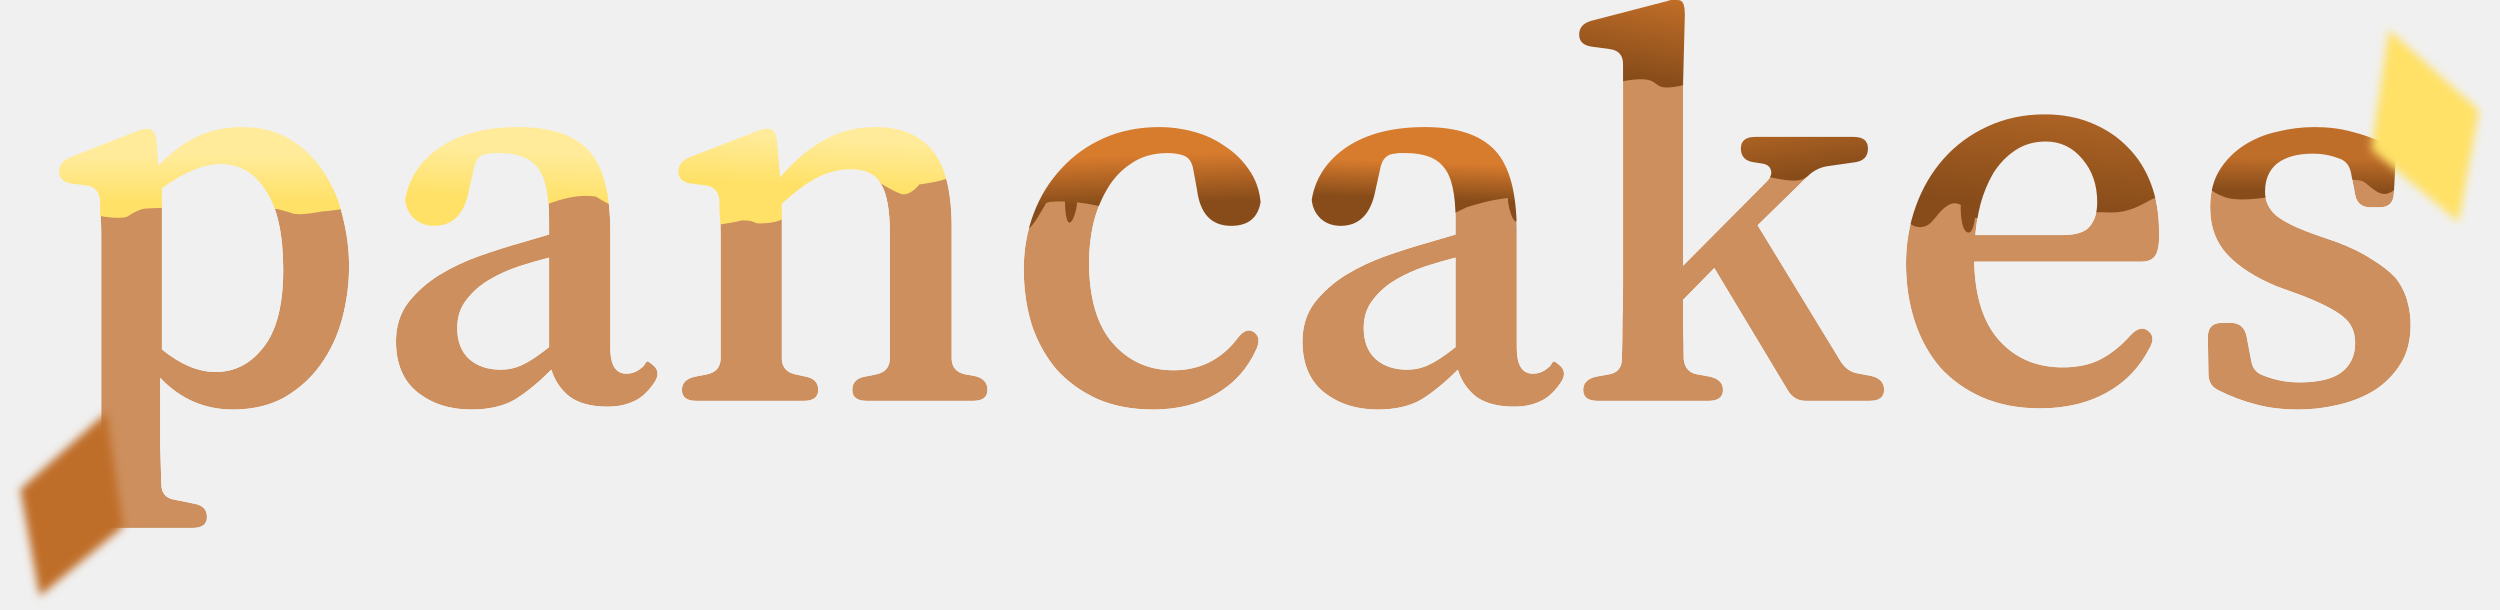
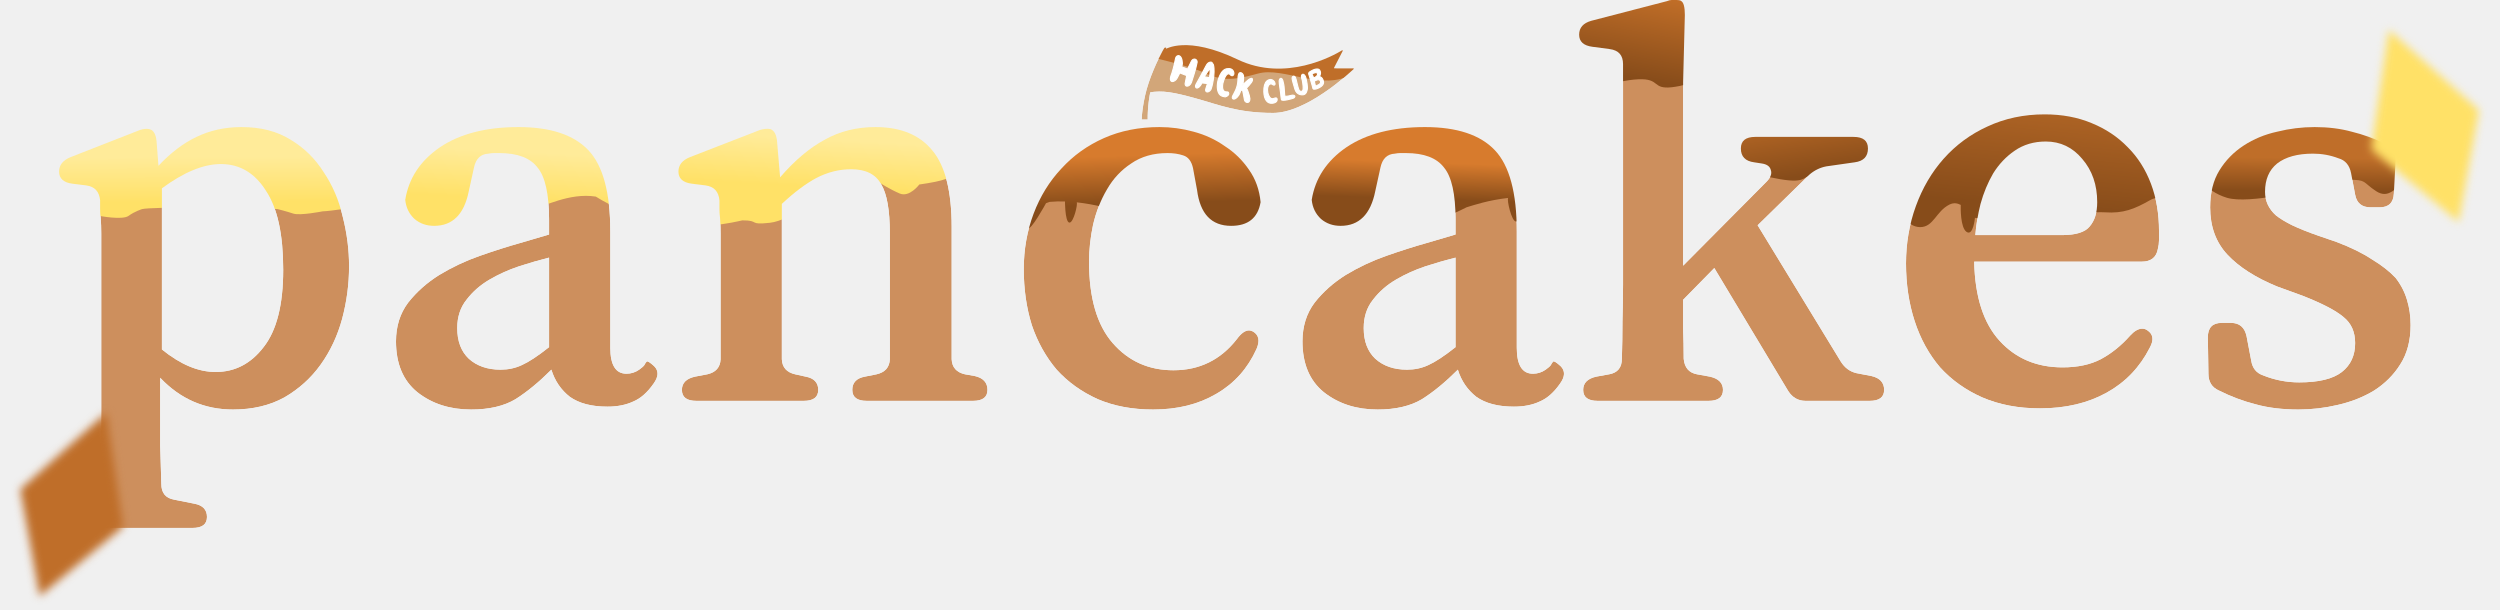
<svg xmlns="http://www.w3.org/2000/svg" width="554" height="135" viewBox="0 0 554 135" fill="none">
-   <mask id="mask0_8_150" style="mask-type:alpha" maskUnits="userSpaceOnUse" x="489" y="28" width="46" height="63">
+   <mask id="mask0_62_20" style="mask-type:alpha" maskUnits="userSpaceOnUse" x="489" y="28" width="46" height="63">
    <path d="M513.708 52.224L517.804 53.632C520.961 54.827 523.564 56.107 525.612 57.472C527.745 58.752 529.495 60.117 530.86 61.568C532.055 63.104 532.908 64.768 533.42 66.56C533.932 68.267 534.188 70.101 534.188 72.064C534.188 75.477 533.42 78.379 531.884 80.768C530.433 83.072 528.513 84.992 526.124 86.528C523.735 87.979 521.047 89.045 518.06 89.728C515.159 90.411 512.257 90.752 509.356 90.752C505.772 90.752 502.615 90.368 499.884 89.6C497.153 88.917 494.423 87.893 491.692 86.528C490.156 85.845 489.388 84.608 489.388 82.816L489.26 74.752C489.26 72.619 490.284 71.552 492.332 71.552H494.38C496.257 71.552 497.409 72.533 497.836 74.496L498.86 79.872C499.116 81.579 500.012 82.688 501.548 83.2C504.108 84.224 506.753 84.736 509.484 84.736C513.836 84.736 516.993 83.968 518.956 82.432C520.919 80.896 521.9 78.763 521.9 76.032C521.9 73.557 521.047 71.637 519.34 70.272C517.633 68.821 514.604 67.243 510.252 65.536L504.62 63.488C499.841 61.525 496.172 59.179 493.612 56.448C491.052 53.717 489.772 50.219 489.772 45.952C489.772 42.709 490.455 39.979 491.82 37.76C493.185 35.541 494.977 33.707 497.196 32.256C499.415 30.805 501.889 29.781 504.62 29.184C507.351 28.501 510.124 28.16 512.94 28.16C515.927 28.16 518.657 28.501 521.132 29.184C523.607 29.781 526.081 30.677 528.556 31.872C530.177 32.64 530.945 33.92 530.86 35.712L530.476 42.88C530.391 44.928 529.324 45.952 527.276 45.952H525.356C523.393 45.952 522.241 45.013 521.9 43.136L521.004 38.4C520.663 36.608 519.724 35.499 518.188 35.072C516.396 34.389 514.519 34.048 512.556 34.048C509.143 34.048 506.497 34.773 504.62 36.224C502.828 37.675 501.932 39.765 501.932 42.496C501.932 44.544 502.743 46.293 504.364 47.744C505.217 48.427 506.412 49.152 507.948 49.92C509.569 50.688 511.489 51.456 513.708 52.224Z" fill="white" />
  </mask>
-   <g mask="url(#mask0_8_150)">
+   <g mask="url(#mask0_62_20)">
    <path d="M513.708 52.224L517.804 53.632C520.961 54.827 523.564 56.107 525.612 57.472C527.745 58.752 529.495 60.117 530.86 61.568C532.055 63.104 532.908 64.768 533.42 66.56C533.932 68.267 534.188 70.101 534.188 72.064C534.188 75.477 533.42 78.379 531.884 80.768C530.433 83.072 528.513 84.992 526.124 86.528C523.735 87.979 521.047 89.045 518.06 89.728C515.159 90.411 512.257 90.752 509.356 90.752C505.772 90.752 502.615 90.368 499.884 89.6C497.153 88.917 494.423 87.893 491.692 86.528C490.156 85.845 489.388 84.608 489.388 82.816L489.26 74.752C489.26 72.619 490.284 71.552 492.332 71.552H494.38C496.257 71.552 497.409 72.533 497.836 74.496L498.86 79.872C499.116 81.579 500.012 82.688 501.548 83.2C504.108 84.224 506.753 84.736 509.484 84.736C513.836 84.736 516.993 83.968 518.956 82.432C520.919 80.896 521.9 78.763 521.9 76.032C521.9 73.557 521.047 71.637 519.34 70.272C517.633 68.821 514.604 67.243 510.252 65.536L504.62 63.488C499.841 61.525 496.172 59.179 493.612 56.448C491.052 53.717 489.772 50.219 489.772 45.952C489.772 42.709 490.455 39.979 491.82 37.76C493.185 35.541 494.977 33.707 497.196 32.256C499.415 30.805 501.889 29.781 504.62 29.184C507.351 28.501 510.124 28.16 512.94 28.16C515.927 28.16 518.657 28.501 521.132 29.184C523.607 29.781 526.081 30.677 528.556 31.872C530.177 32.64 530.945 33.92 530.86 35.712L530.476 42.88C530.391 44.928 529.324 45.952 527.276 45.952H525.356C523.393 45.952 522.241 45.013 521.9 43.136L521.004 38.4C520.663 36.608 519.724 35.499 518.188 35.072C516.396 34.389 514.519 34.048 512.556 34.048C509.143 34.048 506.497 34.773 504.62 36.224C502.828 37.675 501.932 39.765 501.932 42.496C501.932 44.544 502.743 46.293 504.364 47.744C505.217 48.427 506.412 49.152 507.948 49.92C509.569 50.688 511.489 51.456 513.708 52.224Z" fill="#CD8F5D" />
-     <path d="M512 15.049L540 39.332C540 39.332 535 39.484 533 40.332C531 41.18 529.5 44.332 526.5 42.332C523.5 40.332 524.5 39.832 520.5 39.832C516.5 39.832 512 41.832 512 41.832C512 41.832 498.5 45.332 493.5 43.832C488.5 42.332 486.5 38.332 486.5 38.332L512 15.049Z" fill="url(#paint0_linear_8_150)" />
+     <path d="M512 15.049L540 39.332C540 39.332 535 39.484 533 40.332C531 41.18 529.5 44.332 526.5 42.332C523.5 40.332 524.5 39.832 520.5 39.832C516.5 39.832 512 41.832 512 41.832C512 41.832 498.5 45.332 493.5 43.832C488.5 42.332 486.5 38.332 486.5 38.332L512 15.049Z" fill="url(#paint0_linear_62_20)" />
  </g>
-   <mask id="mask1_8_150" style="mask-type:alpha" maskUnits="userSpaceOnUse" x="422" y="25" width="57" height="66">
+   <mask id="mask1_62_20" style="mask-type:alpha" maskUnits="userSpaceOnUse" x="422" y="25" width="57" height="66">
    <path d="M478.181 55.168C477.84 57.045 476.645 57.984 474.597 57.984H437.477C437.648 65.749 439.525 71.595 443.109 75.52C446.693 79.445 451.344 81.408 457.061 81.408C460.389 81.408 463.205 80.811 465.509 79.616C467.898 78.336 470.074 76.587 472.037 74.368C472.976 73.344 473.872 72.832 474.725 72.832C475.152 72.832 475.536 72.96 475.877 73.216C477.157 74.069 477.328 75.349 476.389 77.056C474.17 81.408 470.97 84.736 466.789 87.04C462.608 89.344 457.701 90.496 452.069 90.496C447.29 90.496 443.024 89.685 439.269 88.064C435.6 86.443 432.485 84.224 429.925 81.408C427.45 78.507 425.573 75.093 424.293 71.168C423.013 67.243 422.373 62.976 422.373 58.368C422.373 53.931 423.098 49.707 424.549 45.696C426 41.685 428.048 38.187 430.693 35.2C433.424 32.128 436.666 29.739 440.421 28.032C444.261 26.24 448.485 25.344 453.093 25.344C456.933 25.344 460.389 25.984 463.461 27.264C466.618 28.544 469.306 30.336 471.525 32.64C473.744 34.859 475.45 37.547 476.645 40.704C477.84 43.861 478.437 47.36 478.437 51.2C478.437 51.883 478.437 52.565 478.437 53.248C478.437 53.845 478.352 54.485 478.181 55.168ZM437.733 52.096H456.933C460.005 52.096 462.053 51.456 463.077 50.176C464.186 48.896 464.741 47.104 464.741 44.8C464.741 40.96 463.632 37.76 461.413 35.2C459.28 32.64 456.592 31.36 453.349 31.36C450.704 31.36 448.4 32.043 446.437 33.408C444.56 34.688 442.981 36.352 441.701 38.4C440.506 40.448 439.568 42.709 438.885 45.184C438.288 47.573 437.904 49.877 437.733 52.096Z" fill="white" />
  </mask>
-   <g mask="url(#mask1_8_150)">
+   <g mask="url(#mask1_62_20)">
    <path d="M478.181 55.168C477.84 57.045 476.645 57.984 474.597 57.984H437.477C437.648 65.749 439.525 71.595 443.109 75.52C446.693 79.445 451.344 81.408 457.061 81.408C460.389 81.408 463.205 80.811 465.509 79.616C467.898 78.336 470.074 76.587 472.037 74.368C472.976 73.344 473.872 72.832 474.725 72.832C475.152 72.832 475.536 72.96 475.877 73.216C477.157 74.069 477.328 75.349 476.389 77.056C474.17 81.408 470.97 84.736 466.789 87.04C462.608 89.344 457.701 90.496 452.069 90.496C447.29 90.496 443.024 89.685 439.269 88.064C435.6 86.443 432.485 84.224 429.925 81.408C427.45 78.507 425.573 75.093 424.293 71.168C423.013 67.243 422.373 62.976 422.373 58.368C422.373 53.931 423.098 49.707 424.549 45.696C426 41.685 428.048 38.187 430.693 35.2C433.424 32.128 436.666 29.739 440.421 28.032C444.261 26.24 448.485 25.344 453.093 25.344C456.933 25.344 460.389 25.984 463.461 27.264C466.618 28.544 469.306 30.336 471.525 32.64C473.744 34.859 475.45 37.547 476.645 40.704C477.84 43.861 478.437 47.36 478.437 51.2C478.437 51.883 478.437 52.565 478.437 53.248C478.437 53.845 478.352 54.485 478.181 55.168ZM437.733 52.096H456.933C460.005 52.096 462.053 51.456 463.077 50.176C464.186 48.896 464.741 47.104 464.741 44.8C464.741 40.96 463.632 37.76 461.413 35.2C459.28 32.64 456.592 31.36 453.349 31.36C450.704 31.36 448.4 32.043 446.437 33.408C444.56 34.688 442.981 36.352 441.701 38.4C440.506 40.448 439.568 42.709 438.885 45.184C438.288 47.573 437.904 49.877 437.733 52.096Z" fill="#CD8F5D" />
-     <path d="M477.5 14.332L484.5 47.332C484.5 47.332 480 42.332 476.5 44.332C473 46.332 470.5 47.332 466.5 47.051C462.5 46.77 440 48.832 438 48.332C437.768 48.274 437.799 48.344 437.809 48.36C437.812 48.364 437.813 48.364 437.809 48.36C437.801 48.349 437.766 48.309 437.656 48.209C437.656 48.209 437.297 52.39 435.797 51.39C434.402 50.461 434.48 46.023 434.498 45.404C433.735 45.007 432.9 44.882 432 45.332C429 46.832 428.5 50.332 425.5 50.332C422.5 50.332 420.5 46.332 420.5 46.332L422 19.832L477.5 14.332Z" fill="url(#paint1_linear_8_150)" />
+     <path d="M477.5 14.332L484.5 47.332C484.5 47.332 480 42.332 476.5 44.332C473 46.332 470.5 47.332 466.5 47.051C462.5 46.77 440 48.832 438 48.332C437.768 48.274 437.799 48.344 437.809 48.36C437.812 48.364 437.813 48.364 437.809 48.36C437.801 48.349 437.766 48.309 437.656 48.209C437.656 48.209 437.297 52.39 435.797 51.39C434.402 50.461 434.48 46.023 434.498 45.404C433.735 45.007 432.9 44.882 432 45.332C429 46.832 428.5 50.332 425.5 50.332C422.5 50.332 420.5 46.332 420.5 46.332L422 19.832L477.5 14.332Z" fill="url(#paint1_linear_62_20)" />
  </g>
-   <mask id="mask2_8_150" style="mask-type:alpha" maskUnits="userSpaceOnUse" x="349" y="0" width="69" height="89">
+   <mask id="mask2_62_20" style="mask-type:alpha" maskUnits="userSpaceOnUse" x="349" y="0" width="69" height="89">
    <path d="M407.922 80.128C408.775 81.493 409.927 82.347 411.378 82.688L414.706 83.328C416.583 83.755 417.522 84.779 417.522 86.4C417.522 88.021 416.455 88.832 414.322 88.832H400.114C398.493 88.832 397.213 88.107 396.274 86.656L379.89 59.392L372.978 66.432C372.978 68.48 372.978 70.613 372.978 72.832C373.063 75.051 373.106 77.269 373.106 79.488C373.277 81.451 374.258 82.603 376.05 82.944L378.866 83.456C380.829 83.883 381.81 84.864 381.81 86.4C381.81 88.021 380.743 88.832 378.61 88.832H354.034C351.901 88.832 350.834 88.021 350.834 86.4C350.834 84.864 351.815 83.883 353.778 83.456L356.594 82.944C358.471 82.603 359.41 81.451 359.41 79.488C359.495 76.757 359.538 73.984 359.538 71.168C359.623 68.267 359.666 65.579 359.666 63.104V14.208C359.666 12.245 358.685 11.136 356.722 10.88L352.882 10.368C350.919 10.112 349.938 9.216 349.938 7.68C349.938 6.144 350.834 5.12 352.626 4.608L369.394 0.256C369.821 0.085 370.162 0 370.418 0C370.759 0 371.101 0 371.442 0C372.039 0 372.423 0.085 372.594 0.256C373.106 0.597 373.362 1.621 373.362 3.328L372.978 18.176V58.88L391.41 40.32C392.349 39.381 392.69 38.528 392.434 37.76C392.263 36.907 391.581 36.395 390.386 36.224L388.722 35.968C386.759 35.712 385.778 34.688 385.778 32.896C385.778 31.189 386.845 30.336 388.978 30.336H410.738C412.871 30.336 413.938 31.189 413.938 32.896C413.938 34.688 412.957 35.712 410.994 35.968L404.722 36.864C403.357 37.12 402.119 37.717 401.01 38.656L389.49 49.92L407.922 80.128Z" fill="white" />
  </mask>
-   <g mask="url(#mask2_8_150)">
+   <g mask="url(#mask2_62_20)">
    <path d="M407.922 80.128C408.775 81.493 409.927 82.347 411.378 82.688L414.706 83.328C416.583 83.755 417.522 84.779 417.522 86.4C417.522 88.021 416.455 88.832 414.322 88.832H400.114C398.493 88.832 397.213 88.107 396.274 86.656L379.89 59.392L372.978 66.432C372.978 68.48 372.978 70.613 372.978 72.832C373.063 75.051 373.106 77.269 373.106 79.488C373.277 81.451 374.258 82.603 376.05 82.944L378.866 83.456C380.829 83.883 381.81 84.864 381.81 86.4C381.81 88.021 380.743 88.832 378.61 88.832H354.034C351.901 88.832 350.834 88.021 350.834 86.4C350.834 84.864 351.815 83.883 353.778 83.456L356.594 82.944C358.471 82.603 359.41 81.451 359.41 79.488C359.495 76.757 359.538 73.984 359.538 71.168C359.623 68.267 359.666 65.579 359.666 63.104V14.208C359.666 12.245 358.685 11.136 356.722 10.88L352.882 10.368C350.919 10.112 349.938 9.216 349.938 7.68C349.938 6.144 350.834 5.12 352.626 4.608L369.394 0.256C369.821 0.085 370.162 0 370.418 0C370.759 0 371.101 0 371.442 0C372.039 0 372.423 0.085 372.594 0.256C373.106 0.597 373.362 1.621 373.362 3.328L372.978 18.176V58.88L391.41 40.32C392.349 39.381 392.69 38.528 392.434 37.76C392.263 36.907 391.581 36.395 390.386 36.224L388.722 35.968C386.759 35.712 385.778 34.688 385.778 32.896C385.778 31.189 386.845 30.336 388.978 30.336H410.738C412.871 30.336 413.938 31.189 413.938 32.896C413.938 34.688 412.957 35.712 410.994 35.968L404.722 36.864C403.357 37.12 402.119 37.717 401.01 38.656L389.49 49.92L407.922 80.128Z" fill="#CD8F5D" />
-     <path d="M379.5 -9.668L382 15.832C382 15.832 375 18.832 370.5 19.332C366 19.832 368 17.332 363 17.574C358 17.816 351 20.332 351 20.332L336.5 -0.168L379.5 -9.668Z" fill="url(#paint2_linear_8_150)" />
-     <path d="M386.692 14.832L384 36.932C384 36.932 391.538 39.532 396.385 39.965C401.231 40.399 399.077 38.232 404.462 38.442C409.846 38.651 417.385 40.832 417.385 40.832L433 23.065L386.692 14.832Z" fill="url(#paint3_linear_8_150)" />
+     <path d="M379.5 -9.668L382 15.832C382 15.832 375 18.832 370.5 19.332C366 19.832 368 17.332 363 17.574C358 17.816 351 20.332 351 20.332L336.5 -0.168L379.5 -9.668Z" fill="url(#paint2_linear_62_20)" />
+     <path d="M386.692 14.832L384 36.932C384 36.932 391.538 39.532 396.385 39.965C401.231 40.399 399.077 38.232 404.462 38.442C409.846 38.651 417.385 40.832 417.385 40.832L433 23.065L386.692 14.832Z" fill="url(#paint3_linear_62_20)" />
  </g>
-   <mask id="mask3_8_150" style="mask-type:alpha" maskUnits="userSpaceOnUse" x="288" y="28" width="59" height="63">
+   <mask id="mask3_62_20" style="mask-type:alpha" maskUnits="userSpaceOnUse" x="288" y="28" width="59" height="63">
    <path d="M344.181 80.128C344.352 79.957 344.906 80.299 345.845 81.152C346.869 82.176 346.826 83.456 345.717 84.992C344.352 86.955 342.858 88.277 341.237 88.96C339.616 89.728 337.696 90.112 335.477 90.112C331.978 90.112 329.205 89.387 327.157 87.936C325.194 86.4 323.829 84.395 323.061 81.92C320.33 84.651 317.685 86.827 315.125 88.448C312.565 89.984 309.28 90.752 305.269 90.752C300.576 90.752 296.608 89.472 293.365 86.912C290.208 84.352 288.629 80.597 288.629 75.648C288.629 72.32 289.525 69.461 291.317 67.072C293.194 64.683 295.498 62.635 298.229 60.928C301.045 59.221 304.032 57.813 307.189 56.704C310.346 55.595 313.29 54.656 316.021 53.888L322.549 51.968V48.64C322.549 43.008 321.696 39.168 319.989 37.12C318.368 34.987 315.552 33.92 311.541 33.92C311.114 33.92 310.688 33.92 310.261 33.92C309.92 33.92 309.536 33.963 309.109 34.048C307.402 34.133 306.336 35.157 305.909 37.12L304.757 42.368C303.733 47.488 301.173 50.048 297.077 50.048C295.37 50.048 293.92 49.536 292.725 48.512C291.53 47.403 290.848 45.995 290.677 44.288C291.445 39.509 294.005 35.627 298.357 32.64C302.794 29.653 308.597 28.16 315.765 28.16C322.848 28.16 328.01 29.867 331.253 33.28C334.496 36.693 336.117 42.709 336.117 51.328V77.056C336.117 80.896 337.312 82.816 339.701 82.816C340.725 82.816 341.664 82.517 342.517 81.92C343.114 81.493 343.498 81.152 343.669 80.896C343.84 80.555 344.01 80.299 344.181 80.128ZM322.549 76.928V57.088C320.501 57.6 318.282 58.24 315.893 59.008C313.589 59.776 311.413 60.757 309.365 61.952C307.317 63.147 305.61 64.64 304.245 66.432C302.88 68.139 302.197 70.229 302.197 72.704C302.197 75.605 303.05 77.867 304.757 79.488C306.549 81.109 308.896 81.92 311.797 81.92C313.504 81.92 315.082 81.579 316.533 80.896C318.069 80.213 320.074 78.891 322.549 76.928Z" fill="white" />
  </mask>
-   <g mask="url(#mask3_8_150)">
+   <g mask="url(#mask3_62_20)">
    <path d="M344.181 80.128C344.352 79.957 344.906 80.299 345.845 81.152C346.869 82.176 346.826 83.456 345.717 84.992C344.352 86.955 342.858 88.277 341.237 88.96C339.616 89.728 337.696 90.112 335.477 90.112C331.978 90.112 329.205 89.387 327.157 87.936C325.194 86.4 323.829 84.395 323.061 81.92C320.33 84.651 317.685 86.827 315.125 88.448C312.565 89.984 309.28 90.752 305.269 90.752C300.576 90.752 296.608 89.472 293.365 86.912C290.208 84.352 288.629 80.597 288.629 75.648C288.629 72.32 289.525 69.461 291.317 67.072C293.194 64.683 295.498 62.635 298.229 60.928C301.045 59.221 304.032 57.813 307.189 56.704C310.346 55.595 313.29 54.656 316.021 53.888L322.549 51.968V48.64C322.549 43.008 321.696 39.168 319.989 37.12C318.368 34.987 315.552 33.92 311.541 33.92C311.114 33.92 310.688 33.92 310.261 33.92C309.92 33.92 309.536 33.963 309.109 34.048C307.402 34.133 306.336 35.157 305.909 37.12L304.757 42.368C303.733 47.488 301.173 50.048 297.077 50.048C295.37 50.048 293.92 49.536 292.725 48.512C291.53 47.403 290.848 45.995 290.677 44.288C291.445 39.509 294.005 35.627 298.357 32.64C302.794 29.653 308.597 28.16 315.765 28.16C322.848 28.16 328.01 29.867 331.253 33.28C334.496 36.693 336.117 42.709 336.117 51.328V77.056C336.117 80.896 337.312 82.816 339.701 82.816C340.725 82.816 341.664 82.517 342.517 81.92C343.114 81.493 343.498 81.152 343.669 80.896C343.84 80.555 344.01 80.299 344.181 80.128ZM322.549 76.928V57.088C320.501 57.6 318.282 58.24 315.893 59.008C313.589 59.776 311.413 60.757 309.365 61.952C307.317 63.147 305.61 64.64 304.245 66.432C302.88 68.139 302.197 70.229 302.197 72.704C302.197 75.605 303.05 77.867 304.757 79.488C306.549 81.109 308.896 81.92 311.797 81.92C313.504 81.92 315.082 81.579 316.533 80.896C318.069 80.213 320.074 78.891 322.549 76.928Z" fill="#CD8F5D" />
-     <path d="M282.227 38.984C281.455 39.178 278.249 42.346 282.286 47.295C282.537 47.604 291.167 49.026 292.143 49.417C292.143 49.417 293.457 50.832 296.086 50.832C298.714 50.832 303.816 50.069 303.816 50.069C308.658 50.069 305.268 50.888 311.2 50.478C317.132 50.069 325 45.933 325 45.933C326.654 45.436 329.88 44.342 334.2 43.863C333.888 44.264 334.942 49.092 335.952 49.092C336.559 49.092 336.83 47.422 336.951 45.933C337.048 44.735 337.048 43.654 337.048 43.654C338.262 43.611 339.512 43.636 340.771 43.759C340.771 43.759 341.104 43.893 341.652 44.098C341.652 44.098 345.481 51.546 346.029 50.386C346.555 49.271 346.373 45.88 346.358 45.617C346.491 45.651 346.553 45.663 346.357 45.601C348.872 46.053 351.286 44.007 351.286 44.007C358.125 43.381 359.943 42.917 361.8 41.637L371 25.722L279 21.832L282.227 38.984Z" fill="url(#paint4_linear_8_150)" />
+     <path d="M282.227 38.984C281.455 39.178 278.249 42.346 282.286 47.295C282.537 47.604 291.167 49.026 292.143 49.417C292.143 49.417 293.457 50.832 296.086 50.832C298.714 50.832 303.816 50.069 303.816 50.069C308.658 50.069 305.268 50.888 311.2 50.478C317.132 50.069 325 45.933 325 45.933C326.654 45.436 329.88 44.342 334.2 43.863C333.888 44.264 334.942 49.092 335.952 49.092C336.559 49.092 336.83 47.422 336.951 45.933C337.048 44.735 337.048 43.654 337.048 43.654C338.262 43.611 339.512 43.636 340.771 43.759C340.771 43.759 341.104 43.893 341.652 44.098C341.652 44.098 345.481 51.546 346.029 50.386C346.555 49.271 346.373 45.88 346.358 45.617C346.491 45.651 346.553 45.663 346.357 45.601C348.872 46.053 351.286 44.007 351.286 44.007C358.125 43.381 359.943 42.917 361.8 41.637L371 25.722L279 21.832L282.227 38.984Z" fill="url(#paint4_linear_62_20)" />
  </g>
-   <mask id="mask4_8_150" style="mask-type:alpha" maskUnits="userSpaceOnUse" x="226" y="28" width="54" height="63">
+   <mask id="mask4_62_20" style="mask-type:alpha" maskUnits="userSpaceOnUse" x="226" y="28" width="54" height="63">
    <path d="M274.099 75.136C275.038 73.856 275.934 73.216 276.787 73.216C277.043 73.216 277.342 73.301 277.683 73.472C278.963 74.24 279.219 75.52 278.451 77.312C276.488 81.664 273.502 84.992 269.491 87.296C265.566 89.6 260.915 90.752 255.539 90.752C250.931 90.752 246.835 89.984 243.251 88.448C239.667 86.827 236.638 84.651 234.163 81.92C231.774 79.104 229.939 75.819 228.659 72.064C227.464 68.224 226.867 64.085 226.867 59.648C226.867 55.296 227.592 51.2 229.043 47.36C230.494 43.52 232.542 40.192 235.187 37.376C237.832 34.475 240.99 32.213 244.659 30.592C248.328 28.971 252.424 28.16 256.947 28.16C259.507 28.16 262.024 28.501 264.499 29.184C267.059 29.867 269.363 30.933 271.411 32.384C273.544 33.749 275.336 35.499 276.787 37.632C278.238 39.68 279.091 42.069 279.347 44.8C278.75 48.299 276.574 50.048 272.819 50.048C268.467 50.048 265.95 47.403 265.267 42.112L264.371 37.248C264.03 35.712 263.304 34.773 262.195 34.432C261.171 34.091 260.019 33.92 258.739 33.92C255.582 33.92 252.894 34.688 250.675 36.224C248.456 37.675 246.664 39.595 245.299 41.984C243.934 44.288 242.91 46.891 242.227 49.792C241.63 52.608 241.331 55.339 241.331 57.984C241.331 66.005 243.08 72.021 246.579 76.032C250.078 80.043 254.558 82.048 260.019 82.048C265.822 82.048 270.515 79.744 274.099 75.136Z" fill="white" />
  </mask>
-   <g mask="url(#mask4_8_150)">
+   <g mask="url(#mask4_62_20)">
    <path d="M274.099 75.136C275.038 73.856 275.934 73.216 276.787 73.216C277.043 73.216 277.342 73.301 277.683 73.472C278.963 74.24 279.219 75.52 278.451 77.312C276.488 81.664 273.502 84.992 269.491 87.296C265.566 89.6 260.915 90.752 255.539 90.752C250.931 90.752 246.835 89.984 243.251 88.448C239.667 86.827 236.638 84.651 234.163 81.92C231.774 79.104 229.939 75.819 228.659 72.064C227.464 68.224 226.867 64.085 226.867 59.648C226.867 55.296 227.592 51.2 229.043 47.36C230.494 43.52 232.542 40.192 235.187 37.376C237.832 34.475 240.99 32.213 244.659 30.592C248.328 28.971 252.424 28.16 256.947 28.16C259.507 28.16 262.024 28.501 264.499 29.184C267.059 29.867 269.363 30.933 271.411 32.384C273.544 33.749 275.336 35.499 276.787 37.632C278.238 39.68 279.091 42.069 279.347 44.8C278.75 48.299 276.574 50.048 272.819 50.048C268.467 50.048 265.95 47.403 265.267 42.112L264.371 37.248C264.03 35.712 263.304 34.773 262.195 34.432C261.171 34.091 260.019 33.92 258.739 33.92C255.582 33.92 252.894 34.688 250.675 36.224C248.456 37.675 246.664 39.595 245.299 41.984C243.934 44.288 242.91 46.891 242.227 49.792C241.63 52.608 241.331 55.339 241.331 57.984C241.331 66.005 243.08 72.021 246.579 76.032C250.078 80.043 254.558 82.048 260.019 82.048C265.822 82.048 270.515 79.744 274.099 75.136Z" fill="#CD8F5D" />
-     <path d="M286.053 40.618C286.759 40.785 289.686 43.516 286 47.783C285.77 48.049 277.891 49.275 277 49.612C277 49.612 275.8 50.832 273.4 50.832C271 50.832 266.342 50.174 266.342 50.174C261.921 50.174 265.016 50.88 259.6 50.527C254.184 50.174 247 46.259 247 46.259C245.976 46.298 242.695 45.282 238.607 44.834C238.868 45.244 237.914 49.332 237 49.332C236.446 49.332 236.199 47.892 236.089 46.608C236 45.576 236 44.644 236 44.644C234.892 44.607 233.75 44.628 232.6 44.734C232.6 44.734 232.296 44.85 231.796 45.027C231.796 45.027 228.3 51.447 227.8 50.447C227.319 49.486 227.485 46.563 227.499 46.336C227.378 46.365 227.321 46.376 227.5 46.322C225.204 46.712 223 44.948 223 44.948C216.756 44.409 215.095 44.009 213.4 42.905L205 29.186L289 25.832L286.053 40.618Z" fill="url(#paint5_linear_8_150)" />
+     <path d="M286.053 40.618C286.759 40.785 289.686 43.516 286 47.783C285.77 48.049 277.891 49.275 277 49.612C277 49.612 275.8 50.832 273.4 50.832C271 50.832 266.342 50.174 266.342 50.174C261.921 50.174 265.016 50.88 259.6 50.527C254.184 50.174 247 46.259 247 46.259C245.976 46.298 242.695 45.282 238.607 44.834C238.868 45.244 237.914 49.332 237 49.332C236.446 49.332 236.199 47.892 236.089 46.608C236 45.576 236 44.644 236 44.644C234.891 44.607 233.75 44.628 232.6 44.734C232.6 44.734 232.296 44.85 231.796 45.027C231.796 45.027 228.3 51.447 227.8 50.447C227.319 49.486 227.485 46.563 227.499 46.336C227.378 46.365 227.321 46.376 227.5 46.322C225.204 46.712 223 44.948 223 44.948C216.756 44.409 215.095 44.009 213.4 42.905L205 29.186L289 25.832L286.053 40.618Z" fill="url(#paint5_linear_62_20)" />
  </g>
-   <mask id="mask5_8_150" style="mask-type:alpha" maskUnits="userSpaceOnUse" x="150" y="28" width="69" height="61">
+   <mask id="mask5_62_20" style="mask-type:alpha" maskUnits="userSpaceOnUse" x="150" y="28" width="69" height="61">
    <path d="M210.887 79.616C210.972 81.408 211.954 82.517 213.831 82.944L216.007 83.328C217.884 83.755 218.823 84.779 218.823 86.4C218.823 88.021 217.756 88.832 215.623 88.832H192.071C189.938 88.832 188.871 88.021 188.871 86.4C188.871 84.779 189.81 83.797 191.687 83.456L194.247 82.944C196.124 82.517 197.106 81.408 197.191 79.616V51.712C197.191 46.592 196.551 42.965 195.271 40.832C194.076 38.613 191.858 37.504 188.615 37.504C185.97 37.504 183.41 38.144 180.935 39.424C178.546 40.704 175.986 42.624 173.255 45.184V79.616C173.34 81.408 174.322 82.517 176.199 82.944L178.503 83.456C180.38 83.797 181.319 84.779 181.319 86.4C181.319 88.021 180.252 88.832 178.119 88.832H154.311C152.178 88.832 151.111 88.021 151.111 86.4C151.111 84.864 152.092 83.883 154.055 83.456L156.743 82.944C158.62 82.517 159.602 81.408 159.687 79.616V56.448C159.687 54.741 159.687 53.205 159.687 51.84C159.687 50.475 159.644 49.28 159.559 48.256C159.474 47.573 159.431 46.933 159.431 46.336C159.431 45.739 159.431 45.099 159.431 44.416C159.26 42.453 158.236 41.344 156.359 41.088L153.287 40.704C151.324 40.448 150.343 39.552 150.343 38.016C150.343 36.565 151.196 35.499 152.903 34.816L167.751 29.056C168.519 28.715 169.287 28.544 170.055 28.544C170.567 28.544 170.908 28.629 171.079 28.8C171.762 29.227 172.146 30.208 172.231 31.744L172.871 39.296C176.114 35.541 179.399 32.768 182.727 30.976C186.055 29.099 189.81 28.16 193.991 28.16C199.623 28.16 203.847 29.909 206.663 33.408C209.479 36.821 210.887 42.453 210.887 50.304V79.616Z" fill="white" />
  </mask>
-   <g mask="url(#mask5_8_150)">
+   <g mask="url(#mask5_62_20)">
    <path d="M210.887 79.616C210.972 81.408 211.954 82.517 213.831 82.944L216.007 83.328C217.884 83.755 218.823 84.779 218.823 86.4C218.823 88.021 217.756 88.832 215.623 88.832H192.071C189.938 88.832 188.871 88.021 188.871 86.4C188.871 84.779 189.81 83.797 191.687 83.456L194.247 82.944C196.124 82.517 197.106 81.408 197.191 79.616V51.712C197.191 46.592 196.551 42.965 195.271 40.832C194.076 38.613 191.858 37.504 188.615 37.504C185.97 37.504 183.41 38.144 180.935 39.424C178.546 40.704 175.986 42.624 173.255 45.184V79.616C173.34 81.408 174.322 82.517 176.199 82.944L178.503 83.456C180.38 83.797 181.319 84.779 181.319 86.4C181.319 88.021 180.252 88.832 178.119 88.832H154.311C152.178 88.832 151.111 88.021 151.111 86.4C151.111 84.864 152.092 83.883 154.055 83.456L156.743 82.944C158.62 82.517 159.602 81.408 159.687 79.616V56.448C159.687 54.741 159.687 53.205 159.687 51.84C159.687 50.475 159.644 49.28 159.559 48.256C159.474 47.573 159.431 46.933 159.431 46.336C159.431 45.739 159.431 45.099 159.431 44.416C159.26 42.453 158.236 41.344 156.359 41.088L153.287 40.704C151.324 40.448 150.343 39.552 150.343 38.016C150.343 36.565 151.196 35.499 152.903 34.816L167.751 29.056C168.519 28.715 169.287 28.544 170.055 28.544C170.567 28.544 170.908 28.629 171.079 28.8C171.762 29.227 172.146 30.208 172.231 31.744L172.871 39.296C176.114 35.541 179.399 32.768 182.727 30.976C186.055 29.099 189.81 28.16 193.991 28.16C199.623 28.16 203.847 29.909 206.663 33.408C209.479 36.821 210.887 42.453 210.887 50.304V79.616Z" fill="#CD8F5D" />
-     <path d="M146.666 34.307C146.028 34.561 143.379 38.712 146.714 45.198C146.922 45.602 154.051 47.465 154.857 47.978C154.857 47.978 155.943 49.832 158.114 49.832C160.286 49.832 164.5 48.832 164.5 48.832C168.5 48.832 165.7 49.905 170.6 49.369C175.5 48.832 182 42.881 182 42.881C183.352 42.968 189.057 39.637 195.029 40.564C195.029 40.564 197.2 41.954 199.371 42.881C201.543 43.808 203.714 40.889 203.714 40.889C209.364 40.069 210.866 39.461 212.4 37.783L220 16.93L144 11.832L146.666 34.307Z" fill="url(#paint6_linear_8_150)" />
+     <path d="M146.666 34.307C146.028 34.561 143.379 38.712 146.714 45.198C146.922 45.602 154.051 47.465 154.857 47.978C154.857 47.978 155.943 49.832 158.114 49.832C160.286 49.832 164.5 48.832 164.5 48.832C168.5 48.832 165.7 49.905 170.6 49.369C175.5 48.832 182 42.881 182 42.881C183.352 42.968 189.057 39.637 195.029 40.564C195.029 40.564 197.2 41.954 199.371 42.881C201.543 43.808 203.714 40.889 203.714 40.889C209.364 40.069 210.866 39.461 212.4 37.783L220 16.93L144 11.832L146.666 34.307Z" fill="url(#paint6_linear_62_20)" />
  </g>
-   <mask id="mask6_8_150" style="mask-type:alpha" maskUnits="userSpaceOnUse" x="87" y="28" width="59" height="63">
+   <mask id="mask6_62_20" style="mask-type:alpha" maskUnits="userSpaceOnUse" x="87" y="28" width="59" height="63">
    <path d="M143.306 80.128C143.477 79.957 144.031 80.299 144.97 81.152C145.994 82.176 145.951 83.456 144.842 84.992C143.477 86.955 141.983 88.277 140.362 88.96C138.741 89.728 136.821 90.112 134.602 90.112C131.103 90.112 128.33 89.387 126.282 87.936C124.319 86.4 122.954 84.395 122.186 81.92C119.455 84.651 116.81 86.827 114.25 88.448C111.69 89.984 108.405 90.752 104.394 90.752C99.701 90.752 95.733 89.472 92.49 86.912C89.333 84.352 87.754 80.597 87.754 75.648C87.754 72.32 88.65 69.461 90.442 67.072C92.319 64.683 94.623 62.635 97.354 60.928C100.17 59.221 103.157 57.813 106.314 56.704C109.471 55.595 112.415 54.656 115.146 53.888L121.674 51.968V48.64C121.674 43.008 120.821 39.168 119.114 37.12C117.493 34.987 114.677 33.92 110.666 33.92C110.239 33.92 109.813 33.92 109.386 33.92C109.045 33.92 108.661 33.963 108.234 34.048C106.527 34.133 105.461 35.157 105.034 37.12L103.882 42.368C102.858 47.488 100.298 50.048 96.202 50.048C94.495 50.048 93.045 49.536 91.85 48.512C90.655 47.403 89.973 45.995 89.802 44.288C90.57 39.509 93.13 35.627 97.482 32.64C101.919 29.653 107.722 28.16 114.89 28.16C121.973 28.16 127.135 29.867 130.378 33.28C133.621 36.693 135.242 42.709 135.242 51.328V77.056C135.242 80.896 136.437 82.816 138.826 82.816C139.85 82.816 140.789 82.517 141.642 81.92C142.239 81.493 142.623 81.152 142.794 80.896C142.965 80.555 143.135 80.299 143.306 80.128ZM121.674 76.928V57.088C119.626 57.6 117.407 58.24 115.018 59.008C112.714 59.776 110.538 60.757 108.49 61.952C106.442 63.147 104.735 64.64 103.37 66.432C102.005 68.139 101.322 70.229 101.322 72.704C101.322 75.605 102.175 77.867 103.882 79.488C105.674 81.109 108.021 81.92 110.922 81.92C112.629 81.92 114.207 81.579 115.658 80.896C117.194 80.213 119.199 78.891 121.674 76.928Z" fill="white" />
  </mask>
-   <g mask="url(#mask6_8_150)">
+   <g mask="url(#mask6_62_20)">
    <path d="M143.306 80.128C143.477 79.957 144.031 80.299 144.97 81.152C145.994 82.176 145.951 83.456 144.842 84.992C143.477 86.955 141.983 88.277 140.362 88.96C138.741 89.728 136.821 90.112 134.602 90.112C131.103 90.112 128.33 89.387 126.282 87.936C124.319 86.4 122.954 84.395 122.186 81.92C119.455 84.651 116.81 86.827 114.25 88.448C111.69 89.984 108.405 90.752 104.394 90.752C99.701 90.752 95.733 89.472 92.49 86.912C89.333 84.352 87.754 80.597 87.754 75.648C87.754 72.32 88.65 69.461 90.442 67.072C92.319 64.683 94.623 62.635 97.354 60.928C100.17 59.221 103.157 57.813 106.314 56.704C109.471 55.595 112.415 54.656 115.146 53.888L121.674 51.968V48.64C121.674 43.008 120.821 39.168 119.114 37.12C117.493 34.987 114.677 33.92 110.666 33.92C110.239 33.92 109.813 33.92 109.386 33.92C109.045 33.92 108.661 33.963 108.234 34.048C106.527 34.133 105.461 35.157 105.034 37.12L103.882 42.368C102.858 47.488 100.298 50.048 96.202 50.048C94.495 50.048 93.045 49.536 91.85 48.512C90.655 47.403 89.973 45.995 89.802 44.288C90.57 39.509 93.13 35.627 97.482 32.64C101.919 29.653 107.722 28.16 114.89 28.16C121.973 28.16 127.135 29.867 130.378 33.28C133.621 36.693 135.242 42.709 135.242 51.328V77.056C135.242 80.896 136.437 82.816 138.826 82.816C139.85 82.816 140.789 82.517 141.642 81.92C142.239 81.493 142.623 81.152 142.794 80.896C142.965 80.555 143.135 80.299 143.306 80.128ZM121.674 76.928V57.088C119.626 57.6 117.407 58.24 115.018 59.008C112.714 59.776 110.538 60.757 108.49 61.952C106.442 63.147 104.735 64.64 103.37 66.432C102.005 68.139 101.322 70.229 101.322 72.704C101.322 75.605 102.175 77.867 103.882 79.488C105.674 81.109 108.021 81.92 110.922 81.92C112.629 81.92 114.207 81.579 115.658 80.896C117.194 80.213 119.199 78.891 121.674 76.928Z" fill="#CD8F5D" />
-     <path d="M83.666 37.307C83.028 37.561 80.379 41.712 83.714 48.198C83.922 48.602 91.051 50.465 91.857 50.978C91.857 50.978 92.943 52.832 95.114 52.832C97.286 52.832 101.5 51.832 101.5 51.832C105.5 51.832 102.7 52.905 107.6 52.369C112.5 51.832 119 45.881 119 45.881C120.352 45.968 126.057 42.637 132.029 43.564C132.029 43.564 134.2 44.954 136.371 45.881C138.543 46.808 140.714 43.889 140.714 43.889C146.364 43.069 147.866 42.461 149.4 40.783L157 19.93L81 14.832L83.666 37.307Z" fill="url(#paint7_linear_8_150)" />
+     <path d="M83.666 37.307C83.028 37.561 80.379 41.712 83.714 48.198C83.922 48.602 91.051 50.465 91.857 50.978C91.857 50.978 92.943 52.832 95.114 52.832C97.286 52.832 101.5 51.832 101.5 51.832C105.5 51.832 102.7 52.905 107.6 52.369C112.5 51.832 119 45.881 119 45.881C120.352 45.968 126.057 42.637 132.029 43.564C132.029 43.564 134.2 44.954 136.371 45.881C138.543 46.808 140.714 43.889 140.714 43.889C146.364 43.069 147.866 42.461 149.4 40.783L157 19.93L81 14.832L83.666 37.307Z" fill="url(#paint7_linear_62_20)" />
  </g>
-   <mask id="mask7_8_150" style="mask-type:alpha" maskUnits="userSpaceOnUse" x="13" y="28" width="65" height="89">
+   <mask id="mask7_62_20" style="mask-type:alpha" maskUnits="userSpaceOnUse" x="13" y="28" width="65" height="89">
    <path d="M33.576 28.8C34.259 29.227 34.643 30.208 34.728 31.744L35.112 36.736C37.843 33.835 40.659 31.701 43.56 30.336C46.547 28.885 49.875 28.16 53.544 28.16C57.811 28.16 61.437 29.099 64.424 30.976C67.411 32.768 69.843 35.157 71.72 38.144C73.683 41.045 75.091 44.331 75.944 48C76.883 51.669 77.352 55.339 77.352 59.008C77.352 62.933 76.84 66.816 75.816 70.656C74.792 74.411 73.213 77.781 71.08 80.768C68.947 83.755 66.259 86.187 63.016 88.064C59.773 89.856 55.976 90.752 51.624 90.752C45.309 90.752 39.933 88.405 35.496 83.712V90.624C35.496 93.099 35.496 95.787 35.496 98.688C35.581 101.675 35.667 104.533 35.752 107.264C35.752 109.227 36.691 110.379 38.568 110.72L43.048 111.616C44.925 111.957 45.864 112.939 45.864 114.56C45.864 116.181 44.797 116.992 42.664 116.992H16.808C14.675 116.992 13.608 116.181 13.608 114.56C13.608 112.939 14.547 111.915 16.424 111.488L19.368 110.848C21.245 110.421 22.184 109.269 22.184 107.392C22.269 104.661 22.312 101.803 22.312 98.816C22.397 95.915 22.44 93.184 22.44 90.624V56.448C22.44 54.741 22.44 53.205 22.44 51.84C22.44 50.475 22.397 49.28 22.312 48.256C22.227 47.573 22.184 46.933 22.184 46.336C22.184 45.739 22.184 45.099 22.184 44.416C22.013 42.453 20.989 41.344 19.112 41.088L16.04 40.704C14.077 40.448 13.096 39.552 13.096 38.016C13.096 36.565 13.949 35.499 15.656 34.816L30.376 29.056C31.144 28.715 31.869 28.544 32.552 28.544C32.893 28.544 33.235 28.629 33.576 28.8ZM35.88 41.728V77.44C39.976 80.768 43.944 82.432 47.784 82.432C52.051 82.432 55.592 80.597 58.408 76.928C61.309 73.259 62.76 67.541 62.76 59.776C62.76 51.925 61.48 46.08 58.92 42.24C56.445 38.315 53.117 36.352 48.936 36.352C45.096 36.352 40.744 38.144 35.88 41.728Z" fill="white" />
  </mask>
-   <g mask="url(#mask7_8_150)">
+   <g mask="url(#mask7_62_20)">
    <path d="M33.576 28.8C34.259 29.227 34.643 30.208 34.728 31.744L35.112 36.736C37.843 33.835 40.659 31.701 43.56 30.336C46.547 28.885 49.875 28.16 53.544 28.16C57.811 28.16 61.437 29.099 64.424 30.976C67.411 32.768 69.843 35.157 71.72 38.144C73.683 41.045 75.091 44.331 75.944 48C76.883 51.669 77.352 55.339 77.352 59.008C77.352 62.933 76.84 66.816 75.816 70.656C74.792 74.411 73.213 77.781 71.08 80.768C68.947 83.755 66.259 86.187 63.016 88.064C59.773 89.856 55.976 90.752 51.624 90.752C45.309 90.752 39.933 88.405 35.496 83.712V90.624C35.496 93.099 35.496 95.787 35.496 98.688C35.581 101.675 35.667 104.533 35.752 107.264C35.752 109.227 36.691 110.379 38.568 110.72L43.048 111.616C44.925 111.957 45.864 112.939 45.864 114.56C45.864 116.181 44.797 116.992 42.664 116.992H16.808C14.675 116.992 13.608 116.181 13.608 114.56C13.608 112.939 14.547 111.915 16.424 111.488L19.368 110.848C21.245 110.421 22.184 109.269 22.184 107.392C22.269 104.661 22.312 101.803 22.312 98.816C22.397 95.915 22.44 93.184 22.44 90.624V56.448C22.44 54.741 22.44 53.205 22.44 51.84C22.44 50.475 22.397 49.28 22.312 48.256C22.227 47.573 22.184 46.933 22.184 46.336C22.184 45.739 22.184 45.099 22.184 44.416C22.013 42.453 20.989 41.344 19.112 41.088L16.04 40.704C14.077 40.448 13.096 39.552 13.096 38.016C13.096 36.565 13.949 35.499 15.656 34.816L30.376 29.056C31.144 28.715 31.869 28.544 32.552 28.544C32.893 28.544 33.235 28.629 33.576 28.8ZM35.88 41.728V77.44C39.976 80.768 43.944 82.432 47.784 82.432C52.051 82.432 55.592 80.597 58.408 76.928C61.309 73.259 62.76 67.541 62.76 59.776C62.76 51.925 61.48 46.08 58.92 42.24C56.445 38.315 53.117 36.352 48.936 36.352C45.096 36.352 40.744 38.144 35.88 41.728Z" fill="#CD8F5D" />
-     <path d="M75.5 -3.168L80.5 45.832C78.251 45.888 73.59 46.775 71.5 46.832C71.5 46.832 66.5 47.832 65 47.332C63.5 46.832 61.5 46.332 61.5 46.332C54.5 45.832 33.5 45.832 31.5 46.332C31.5 46.332 29.858 46.832 28.5 47.832C27.142 48.832 22 47.832 22 47.832C18.552 47.812 15.409 46.898 11.5 46.832L1 7.332L75.5 -3.168Z" fill="url(#paint8_linear_8_150)" />
+     <path d="M75.5 -3.168L80.5 45.832C78.251 45.888 73.59 46.775 71.5 46.832C71.5 46.832 66.5 47.832 65 47.332C63.5 46.832 61.5 46.332 61.5 46.332C54.5 45.832 33.5 45.832 31.5 46.332C31.5 46.332 29.858 46.832 28.5 47.832C27.142 48.832 22 47.832 22 47.832C18.552 47.812 15.409 46.898 11.5 46.832L1 7.332L75.5 -3.168Z" fill="url(#paint8_linear_62_20)" />
  </g>
-   <g filter="url(#filter0_f_8_150)">
+   <g filter="url(#filter0_f_62_20)">
    <path d="M530.78 10.56L527.611 32.282L543.493 45.489L547.171 25.163L530.78 10.56Z" fill="#FFE167" />
    <path d="M530.78 10.56L527.611 32.282L543.493 45.489L547.171 25.163L530.78 10.56Z" stroke="#FFE167" stroke-width="4" />
  </g>
-   <g filter="url(#filter1_f_8_150)">
+   <g filter="url(#filter1_f_62_20)">
    <path d="M22.498 94.392L6.104 108.999L9.782 129.329L25.668 116.12L22.498 94.392Z" fill="#BF6E29" />
    <path d="M22.498 94.392L6.104 108.999L9.782 129.329L25.668 116.12L22.498 94.392Z" stroke="#BF6E29" stroke-width="3" />
  </g>
+   <mask id="mask8_62_20" style="mask-type:alpha" maskUnits="userSpaceOnUse" x="253" y="10" width="47" height="17">
+     <path d="M258.042 10.624C258.042 10.624 258.135 10.517 258.311 10.54C258.486 10.562 258.443 10.764 258.377 10.896C258.311 11.028 256.645 14.443 255.44 18.295C254.235 22.147 254.327 26.263 254.327 26.487H253.001C252.983 26.084 253.234 22.208 254.561 18.295C255.888 14.382 257.866 10.76 258.042 10.624Z" fill="#BF6E29" />
+     <path d="M258.008 11.054C258.014 11.04 258.023 11.028 258.036 11.019C258.361 10.799 263.084 7.826 274.274 13.191C284.843 18.259 295.501 12.328 297.416 11.142C297.479 11.103 297.586 11.204 297.552 11.27L295.627 15.017C295.596 15.076 295.638 15.146 295.704 15.147C296.205 15.154 297.95 15.175 299.905 15.149C299.986 15.147 300.032 15.24 299.973 15.295C298.66 16.534 289.395 25.026 282.121 25.026C274.274 25.026 270.024 23.193 265.007 21.807C260.066 20.442 257.688 19.985 254.665 20.486C254.599 20.497 254.544 20.437 254.562 20.373L255.733 16.263L258.008 11.054Z" fill="#BF6E29" />
+   </mask>
+   <g mask="url(#mask8_62_20)">
+     <path d="M258.042 10.624C258.042 10.624 258.135 10.517 258.311 10.54C258.486 10.562 258.443 10.764 258.377 10.896C258.311 11.028 256.645 14.443 255.44 18.295C254.235 22.147 254.327 26.263 254.327 26.487H253.001C252.983 26.084 253.234 22.208 254.561 18.295C255.888 14.382 257.866 10.76 258.042 10.624Z" fill="#D2A679" />
+     <path d="M258.008 11.054C258.014 11.04 258.023 11.028 258.036 11.019C258.361 10.799 263.084 7.826 274.274 13.191C284.843 18.259 295.501 12.328 297.416 11.142C297.479 11.103 297.586 11.204 297.552 11.27L295.627 15.017C295.596 15.076 295.638 15.146 295.704 15.147C296.205 15.154 297.95 15.175 299.905 15.149C299.986 15.147 300.032 15.24 299.973 15.295C298.66 16.534 289.395 25.026 282.121 25.026C274.274 25.026 270.024 23.193 265.007 21.807C260.066 20.442 257.688 19.985 254.665 20.486C254.599 20.497 254.544 20.437 254.562 20.373L255.733 16.263L258.008 11.054Z" fill="#D2A679" />
+     <path d="M299.862 16.317C293.007 20.483 284.54 14.659 278.716 16.317C272.892 17.974 270.517 17.795 266.888 16.138C263.26 14.48 255.151 12.688 255.151 12.688L257.122 1.398L301.833 3.369C301.833 3.369 306.717 12.15 299.862 16.317Z" fill="url(#paint9_linear_62_20)" />
+     <path d="M260.498 12.967C260.379 13.64 260.15 14.797 259.67 16.291C258.672 18.675 260.374 18.286 260.861 17.296C261.15 16.749 261.447 16.155 261.447 16.155L262.976 16.742C262.976 16.742 262.853 17.438 262.727 18.014C262.247 19.509 263.648 19.329 264.035 18.226C264.207 17.658 265.011 15.287 265.232 14.033C265.566 13.231 264.423 12.499 263.906 13.795C263.629 14.272 263.18 15.317 263.18 15.317C263.18 15.317 261.918 14.851 261.903 14.8C261.854 14.672 262.008 14.34 262.015 14.03C261.938 11.884 260.658 12.062 260.498 12.967Z" fill="white" stroke="white" stroke-width="0.25" stroke-miterlimit="10" />
+     <path d="M267.236 14.638C267.625 13.863 268.072 13.733 268.405 13.768C268.548 13.78 268.743 14.072 268.892 14.352C269.38 16.197 268.505 19.59 268.351 19.817C267.818 20.677 266.884 20.515 267.239 19.586C267.405 19.021 267.582 18.508 267.582 18.508L266.373 18.373C265.423 20.219 264.568 19.446 265.061 18.649C265.588 17.715 266.71 15.669 267.236 14.638ZM266.836 17.011L268.029 17.214C268.029 17.214 268.36 15.115 267.987 15.336L266.836 17.011Z" fill="white" stroke="white" stroke-width="0.25" stroke-miterlimit="10" />
+     <path d="M273.392 16.498C273.55 16.053 273.222 15.048 272.076 15.216C270.416 15.227 269.842 18.136 269.842 18.136C269.842 18.136 269.566 19.544 270.001 20.504C270.397 21.43 271.357 21.433 271.543 21.456C272.633 21.129 272.26 20.403 272.073 20.38C271.836 20.367 271.514 20.406 271.254 20.194C270.814 19.839 270.892 18.938 270.988 18.453C271.213 17.638 271.709 16.019 272.5 16.415C272.975 17.021 273.308 16.743 273.392 16.498Z" fill="white" stroke="white" stroke-width="0.25" stroke-miterlimit="10" />
+     <path d="M274.484 16.423C274.192 17.314 274.558 18.253 273.828 19.95C273.654 20.364 273.227 21.124 273.177 21.232C272.773 21.998 273.593 22.449 274.498 21.111C274.717 20.805 274.958 20.022 274.958 20.022L275.352 19.977C275.352 19.977 275.695 21.49 275.774 22.138C275.859 22.763 276.967 23.119 276.983 21.892C276.943 21.471 276.797 20.902 276.521 20.18C276.521 20.18 276.341 19.651 276.166 19.582C276.166 19.582 277.402 18.353 277.52 17.876C277.644 17.376 277.418 17.029 276.452 17.844C275.486 18.66 275.373 18.921 275.373 18.921C275.373 18.921 275.603 17.893 275.58 17.114C275.664 16.29 274.736 15.691 274.484 16.423Z" fill="white" stroke="white" stroke-width="0.25" stroke-miterlimit="10" />
+     <path d="M280.709 17.972C280.294 18.383 280.033 19.154 280.062 20.322C280.12 22.065 280.842 23.066 282.075 22.867C283.308 22.668 283.017 21.778 282.904 21.748C282.813 21.725 282.79 21.62 282.285 21.81C281.779 22 281.398 21.779 281.079 21.005C280.869 20.482 280.755 19.465 281.135 18.897C281.249 18.729 281.357 18.682 281.413 18.648C281.641 18.509 281.874 18.643 281.913 18.678C282.55 19.139 282.675 18.628 282.447 18.175C281.998 17.54 281.401 17.41 280.709 17.972Z" fill="white" stroke="white" stroke-width="0.25" stroke-miterlimit="10" />
+     <path d="M283.465 17.998C283.459 17.336 284.142 16.826 284.382 18.306C284.678 19.262 284.603 21.11 284.745 21.281C284.888 21.452 285.947 21.213 286.234 21.117C286.52 21.02 287.049 21.147 286.929 21.434C286.833 21.727 286.559 21.755 286.502 21.79C286.445 21.824 284.051 22.534 283.962 22.061C283.874 21.589 283.868 21.371 283.778 20.567C283.689 19.762 283.471 18.66 283.465 17.998Z" fill="white" stroke="white" stroke-width="0.25" stroke-miterlimit="10" />
+     <path d="M286.336 17.406C286.284 16.928 286.772 16.636 287.059 17.149C287.277 17.547 287.53 19.276 287.887 20.003C288.082 20.297 288.484 20.35 288.673 20.08C288.897 19.672 288.735 18.652 288.597 17.834C288.499 17.442 288.387 17.142 288.392 16.923C288.478 16.186 289.069 16.361 289.345 17.116C289.575 17.958 289.815 19.318 289.694 19.801C289.58 20.262 289.46 20.843 288.863 20.985C288.708 21.019 287.417 21.205 286.963 19.793C286.526 18.311 286.388 17.884 286.336 17.406Z" fill="white" stroke="white" stroke-width="0.25" stroke-miterlimit="10" />
+     <path d="M290.385 15.827C291.178 15.347 291.774 15.182 292.239 15.351C292.512 15.518 292.688 15.978 292.615 16.374C292.53 16.718 292.388 16.999 292.388 16.999C292.859 17.046 293.204 17.516 293.293 18.132C293.383 18.747 292.803 19.326 291.726 19.684C291.363 19.787 290.977 19.785 290.96 19.659C290.948 19.412 290.033 16.469 290.033 16.469C290.005 16.291 289.908 16.095 290.385 15.827ZM290.714 16.351L291.112 17.282C291.112 17.282 292.076 16.895 291.962 16.377C291.848 15.86 291.241 16.168 290.714 16.351ZM291.248 18C291.248 18 291.521 19.144 291.51 19.092C291.504 19.017 292.916 18.736 292.615 18C292.313 17.264 291.248 18 291.248 18Z" fill="white" stroke="white" stroke-width="0.25" stroke-miterlimit="10" />
+   </g>
  <defs>
-     <filter id="filter0_f_8_150" x="523.47" y="4.596" width="27.869" height="46.623" filterUnits="userSpaceOnUse" color-interpolation-filters="sRGB">
+     <filter id="filter0_f_62_20" x="523.47" y="4.596" width="27.869" height="46.623" filterUnits="userSpaceOnUse" color-interpolation-filters="sRGB">
      <feFlood flood-opacity="0" result="BackgroundImageFix" />
      <feBlend mode="normal" in="SourceGraphic" in2="BackgroundImageFix" result="shape" />
-       <feGaussianBlur stdDeviation="1" result="effect1_foregroundBlur_8_150" />
+       <feGaussianBlur stdDeviation="1" result="effect1_foregroundBlur_62_20" />
    </filter>
-     <filter id="filter1_f_8_150" x="2.478" y="89.419" width="26.796" height="44.707" filterUnits="userSpaceOnUse" color-interpolation-filters="sRGB">
+     <filter id="filter1_f_62_20" x="2.478" y="89.419" width="26.796" height="44.707" filterUnits="userSpaceOnUse" color-interpolation-filters="sRGB">
      <feFlood flood-opacity="0" result="BackgroundImageFix" />
      <feBlend mode="normal" in="SourceGraphic" in2="BackgroundImageFix" result="shape" />
-       <feGaussianBlur stdDeviation="1" result="effect1_foregroundBlur_8_150" />
+       <feGaussianBlur stdDeviation="1" result="effect1_foregroundBlur_62_20" />
    </filter>
-     <linearGradient id="paint0_linear_8_150" x1="513.25" y1="15.049" x2="513" y2="42.332" gradientUnits="userSpaceOnUse">
+     <linearGradient id="paint0_linear_62_20" x1="513.25" y1="15.049" x2="513" y2="42.332" gradientUnits="userSpaceOnUse">
      <stop offset="0.73" stop-color="#BF6E29" />
      <stop offset="1" stop-color="#874C1A" />
    </linearGradient>
-     <linearGradient id="paint1_linear_8_150" x1="452.5" y1="14.332" x2="449.5" y2="45.832" gradientUnits="userSpaceOnUse">
+     <linearGradient id="paint1_linear_62_20" x1="452.5" y1="14.332" x2="449.5" y2="45.832" gradientUnits="userSpaceOnUse">
      <stop stop-color="#BF6E29" />
      <stop offset="1" stop-color="#874C1A" />
    </linearGradient>
-     <linearGradient id="paint2_linear_8_150" x1="359.25" y1="-9.668" x2="354.627" y2="15.87" gradientUnits="userSpaceOnUse">
+     <linearGradient id="paint2_linear_62_20" x1="359.25" y1="-9.668" x2="354.627" y2="15.87" gradientUnits="userSpaceOnUse">
      <stop stop-color="#D77B2D" />
      <stop offset="1" stop-color="#874C1A" />
    </linearGradient>
-     <linearGradient id="paint3_linear_8_150" x1="408.5" y1="14.832" x2="411.761" y2="37.215" gradientUnits="userSpaceOnUse">
+     <linearGradient id="paint3_linear_62_20" x1="408.5" y1="14.832" x2="411.761" y2="37.215" gradientUnits="userSpaceOnUse">
      <stop stop-color="#D77B2D" />
      <stop offset="1" stop-color="#874C1A" />
    </linearGradient>
-     <linearGradient id="paint4_linear_8_150" x1="329.6" y1="5.21" x2="328.264" y2="44.577" gradientUnits="userSpaceOnUse">
+     <linearGradient id="paint4_linear_62_20" x1="329.6" y1="5.21" x2="328.264" y2="44.577" gradientUnits="userSpaceOnUse">
      <stop offset="0.793" stop-color="#D77B2D" />
      <stop offset="1" stop-color="#874C1A" />
    </linearGradient>
-     <linearGradient id="paint5_linear_8_150" x1="242.8" y1="11.503" x2="243.888" y2="45.444" gradientUnits="userSpaceOnUse">
+     <linearGradient id="paint5_linear_62_20" x1="242.8" y1="11.503" x2="243.888" y2="45.444" gradientUnits="userSpaceOnUse">
      <stop offset="0.683" stop-color="#D77B2D" />
      <stop offset="1" stop-color="#874C1A" />
    </linearGradient>
-     <linearGradient id="paint6_linear_8_150" x1="185.8" y1="-9.948" x2="183.028" y2="41.546" gradientUnits="userSpaceOnUse">
+     <linearGradient id="paint6_linear_62_20" x1="185.8" y1="-9.948" x2="183.028" y2="41.546" gradientUnits="userSpaceOnUse">
      <stop offset="0.793" stop-color="#FFEB99" />
      <stop offset="1" stop-color="#FFE167" />
    </linearGradient>
-     <linearGradient id="paint7_linear_8_150" x1="122.8" y1="-6.948" x2="120.028" y2="44.546" gradientUnits="userSpaceOnUse">
+     <linearGradient id="paint7_linear_62_20" x1="122.8" y1="-6.948" x2="120.028" y2="44.546" gradientUnits="userSpaceOnUse">
      <stop offset="0.793" stop-color="#FFEB99" />
      <stop offset="1" stop-color="#FFE167" />
    </linearGradient>
-     <linearGradient id="paint8_linear_8_150" x1="40.75" y1="-3.168" x2="41" y2="44.832" gradientUnits="userSpaceOnUse">
+     <linearGradient id="paint8_linear_62_20" x1="40.75" y1="-3.168" x2="41" y2="44.832" gradientUnits="userSpaceOnUse">
      <stop offset="0.79" stop-color="#FFEB99" />
      <stop offset="1" stop-color="#FFE167" />
    </linearGradient>
+     <linearGradient id="paint9_linear_62_20" x1="300.892" y1="7.088" x2="273.877" y2="27.517" gradientUnits="userSpaceOnUse">
+       <stop offset="0.351" stop-color="#BF6E29" />
+       <stop offset="1" stop-color="#BF6E29" />
+     </linearGradient>
  </defs>
</svg>
